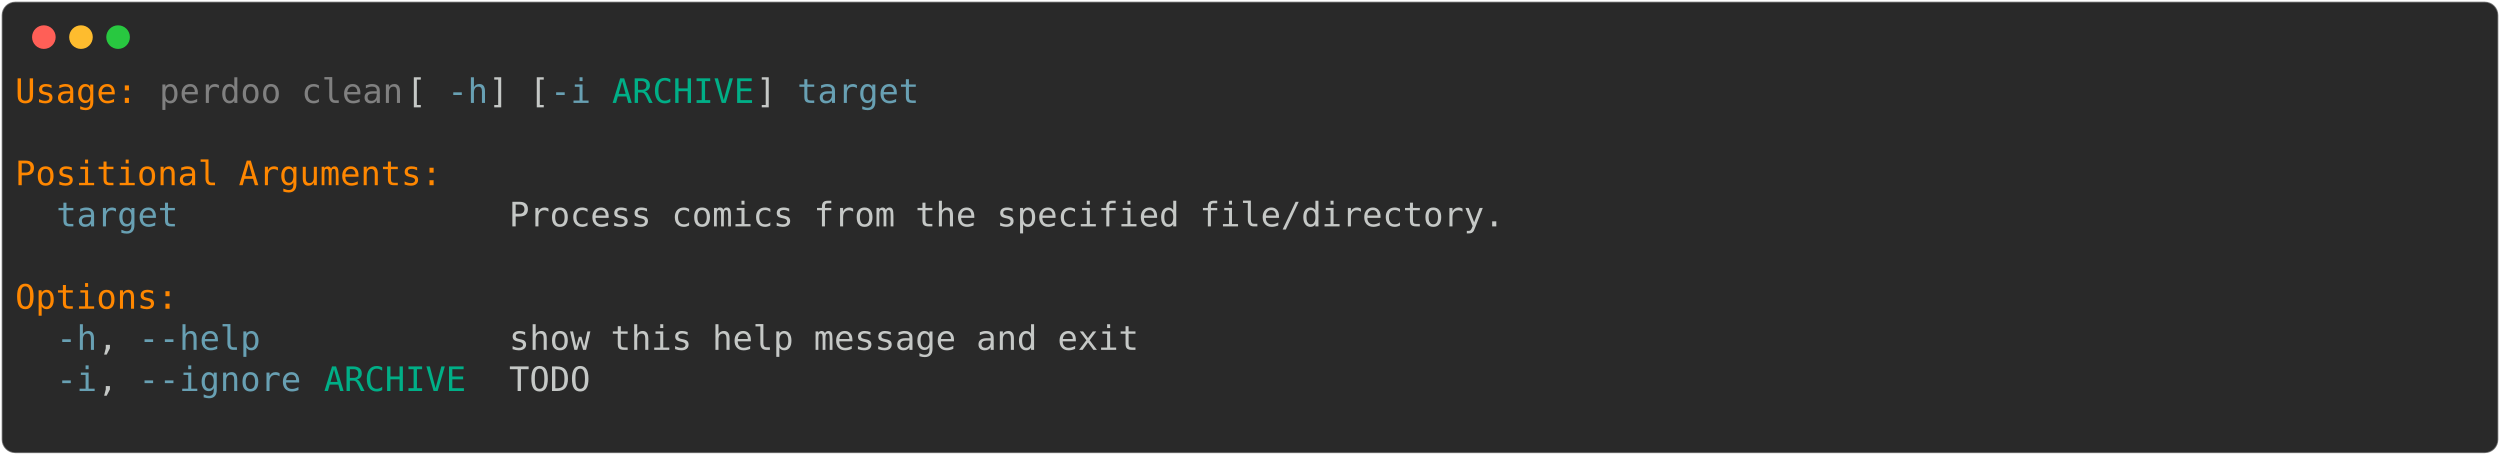
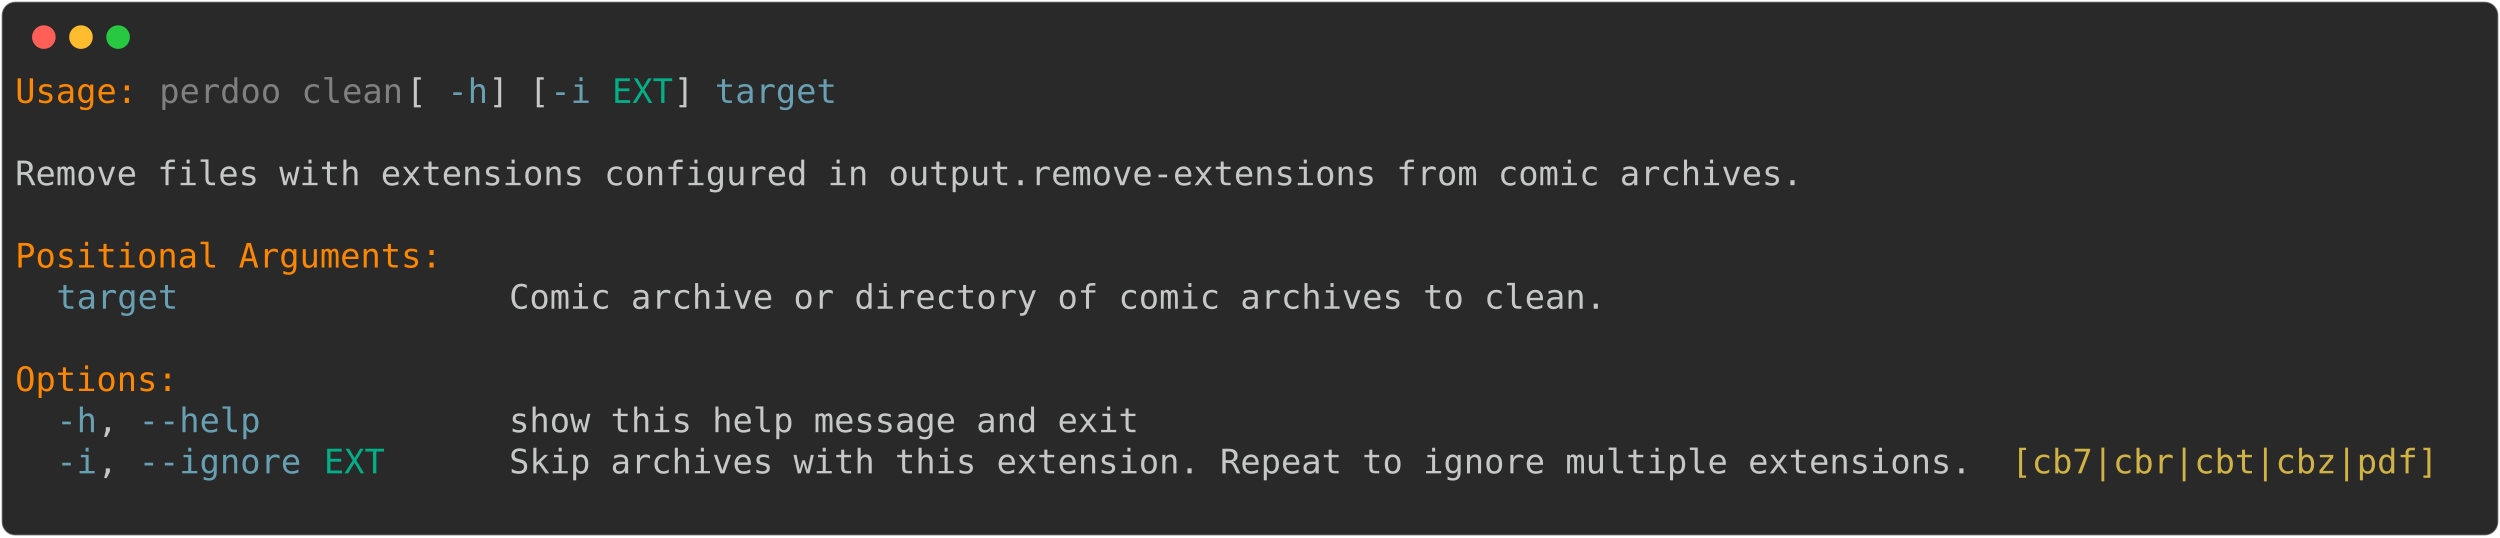
- <svg xmlns="http://www.w3.org/2000/svg" class="rich-terminal" viewBox="0 0 1482 269.6">
+ <svg xmlns="http://www.w3.org/2000/svg" class="rich-terminal" viewBox="0 0 1482 318.4">
  <style>

    @font-face {
        font-family: "Fira Code";
        src: local("FiraCode-Regular"),
                url("https://cdnjs.cloudflare.com/ajax/libs/firacode/6.2.0/woff2/FiraCode-Regular.woff2") format("woff2"),
                url("https://cdnjs.cloudflare.com/ajax/libs/firacode/6.2.0/woff/FiraCode-Regular.woff") format("woff");
        font-style: normal;
        font-weight: 400;
    }
    @font-face {
        font-family: "Fira Code";
        src: local("FiraCode-Bold"),
                url("https://cdnjs.cloudflare.com/ajax/libs/firacode/6.2.0/woff2/FiraCode-Bold.woff2") format("woff2"),
                url("https://cdnjs.cloudflare.com/ajax/libs/firacode/6.2.0/woff/FiraCode-Bold.woff") format("woff");
        font-style: bold;
        font-weight: 700;
    }

-     .terminal-245122718-matrix {
+     .terminal-1592311331-matrix {
        font-family: Fira Code, monospace;
        font-size: 20px;
        line-height: 24.4px;
        font-variant-east-asian: full-width;
    }

-     .terminal-245122718-title {
+     .terminal-1592311331-title {
        font-size: 18px;
        font-weight: bold;
        font-family: arial;
    }

-     .terminal-245122718-r1 { fill: #ff8700 }
- .terminal-245122718-r2 { fill: #c5c8c6 }
- .terminal-245122718-r3 { fill: #808080 }
- .terminal-245122718-r4 { fill: #68a0b3 }
- .terminal-245122718-r5 { fill: #00af87 }
+     .terminal-1592311331-r1 { fill: #ff8700 }
+ .terminal-1592311331-r2 { fill: #c5c8c6 }
+ .terminal-1592311331-r3 { fill: #808080 }
+ .terminal-1592311331-r4 { fill: #68a0b3 }
+ .terminal-1592311331-r5 { fill: #00af87 }
+ .terminal-1592311331-r6 { fill: #d0b344 }
    </style>
  <defs>
-     <clipPath id="terminal-245122718-clip-terminal">
-       <rect x="0" y="0" width="1463.0" height="218.6" />
+     <clipPath id="terminal-1592311331-clip-terminal">
+       <rect x="0" y="0" width="1463.0" height="267.4" />
    </clipPath>
-     <clipPath id="terminal-245122718-line-0">
+     <clipPath id="terminal-1592311331-line-0">
      <rect x="0" y="1.5" width="1464" height="24.65" />
    </clipPath>
-     <clipPath id="terminal-245122718-line-1">
+     <clipPath id="terminal-1592311331-line-1">
      <rect x="0" y="25.9" width="1464" height="24.65" />
    </clipPath>
-     <clipPath id="terminal-245122718-line-2">
+     <clipPath id="terminal-1592311331-line-2">
      <rect x="0" y="50.3" width="1464" height="24.65" />
    </clipPath>
-     <clipPath id="terminal-245122718-line-3">
+     <clipPath id="terminal-1592311331-line-3">
      <rect x="0" y="74.7" width="1464" height="24.65" />
    </clipPath>
-     <clipPath id="terminal-245122718-line-4">
+     <clipPath id="terminal-1592311331-line-4">
      <rect x="0" y="99.1" width="1464" height="24.65" />
    </clipPath>
-     <clipPath id="terminal-245122718-line-5">
+     <clipPath id="terminal-1592311331-line-5">
      <rect x="0" y="123.5" width="1464" height="24.65" />
    </clipPath>
-     <clipPath id="terminal-245122718-line-6">
+     <clipPath id="terminal-1592311331-line-6">
      <rect x="0" y="147.9" width="1464" height="24.65" />
    </clipPath>
-     <clipPath id="terminal-245122718-line-7">
+     <clipPath id="terminal-1592311331-line-7">
      <rect x="0" y="172.3" width="1464" height="24.65" />
    </clipPath>
+     <clipPath id="terminal-1592311331-line-8">
+       <rect x="0" y="196.7" width="1464" height="24.65" />
+     </clipPath>
+     <clipPath id="terminal-1592311331-line-9">
+       <rect x="0" y="221.1" width="1464" height="24.65" />
+     </clipPath>
  </defs>
-   <rect fill="#292929" stroke="rgba(255,255,255,0.35)" stroke-width="1" x="1" y="1" width="1480" height="267.6" rx="8" />
+   <rect fill="#292929" stroke="rgba(255,255,255,0.35)" stroke-width="1" x="1" y="1" width="1480" height="316.4" rx="8" />
  <g transform="translate(26,22)">
    <circle cx="0" cy="0" r="7" fill="#ff5f57" />
    <circle cx="22" cy="0" r="7" fill="#febc2e" />
    <circle cx="44" cy="0" r="7" fill="#28c840" />
  </g>
-   <g transform="translate(9, 41)" clip-path="url(#terminal-245122718-clip-terminal)">
-     <g class="terminal-245122718-matrix">
-       <text class="terminal-245122718-r1" x="0" y="20" textLength="73.2" clip-path="url(#terminal-245122718-line-0)">Usage:</text>
-       <text class="terminal-245122718-r3" x="85.4" y="20" textLength="146.4" clip-path="url(#terminal-245122718-line-0)">perdoo clean</text>
-       <text class="terminal-245122718-r2" x="231.8" y="20" textLength="24.4" clip-path="url(#terminal-245122718-line-0)"> [</text>
-       <text class="terminal-245122718-r4" x="256.2" y="20" textLength="24.4" clip-path="url(#terminal-245122718-line-0)">-h</text>
-       <text class="terminal-245122718-r2" x="280.6" y="20" textLength="36.6" clip-path="url(#terminal-245122718-line-0)">] [</text>
-       <text class="terminal-245122718-r4" x="317.2" y="20" textLength="24.4" clip-path="url(#terminal-245122718-line-0)">-i</text>
-       <text class="terminal-245122718-r5" x="353.8" y="20" textLength="85.4" clip-path="url(#terminal-245122718-line-0)">ARCHIVE</text>
-       <text class="terminal-245122718-r2" x="439.2" y="20" textLength="24.4" clip-path="url(#terminal-245122718-line-0)">] </text>
-       <text class="terminal-245122718-r4" x="463.6" y="20" textLength="73.2" clip-path="url(#terminal-245122718-line-0)">target</text>
-       <text class="terminal-245122718-r2" x="1464" y="20" textLength="12.2" clip-path="url(#terminal-245122718-line-0)">
+   <g transform="translate(9, 41)" clip-path="url(#terminal-1592311331-clip-terminal)">
+     <g class="terminal-1592311331-matrix">
+       <text class="terminal-1592311331-r1" x="0" y="20" textLength="73.2" clip-path="url(#terminal-1592311331-line-0)">Usage:</text>
+       <text class="terminal-1592311331-r3" x="85.4" y="20" textLength="146.4" clip-path="url(#terminal-1592311331-line-0)">perdoo clean</text>
+       <text class="terminal-1592311331-r2" x="231.8" y="20" textLength="24.4" clip-path="url(#terminal-1592311331-line-0)"> [</text>
+       <text class="terminal-1592311331-r4" x="256.2" y="20" textLength="24.4" clip-path="url(#terminal-1592311331-line-0)">-h</text>
+       <text class="terminal-1592311331-r2" x="280.6" y="20" textLength="36.6" clip-path="url(#terminal-1592311331-line-0)">] [</text>
+       <text class="terminal-1592311331-r4" x="317.2" y="20" textLength="24.4" clip-path="url(#terminal-1592311331-line-0)">-i</text>
+       <text class="terminal-1592311331-r5" x="353.8" y="20" textLength="36.6" clip-path="url(#terminal-1592311331-line-0)">EXT</text>
+       <text class="terminal-1592311331-r2" x="390.4" y="20" textLength="24.4" clip-path="url(#terminal-1592311331-line-0)">] </text>
+       <text class="terminal-1592311331-r4" x="414.8" y="20" textLength="73.2" clip-path="url(#terminal-1592311331-line-0)">target</text>
+       <text class="terminal-1592311331-r2" x="1464" y="20" textLength="12.2" clip-path="url(#terminal-1592311331-line-0)">
</text>
-       <text class="terminal-245122718-r2" x="1464" y="44.4" textLength="12.2" clip-path="url(#terminal-245122718-line-1)">
+       <text class="terminal-1592311331-r2" x="1464" y="44.4" textLength="12.2" clip-path="url(#terminal-1592311331-line-1)">
</text>
-       <text class="terminal-245122718-r1" x="0" y="68.8" textLength="256.2" clip-path="url(#terminal-245122718-line-2)">Positional Arguments:</text>
-       <text class="terminal-245122718-r2" x="1464" y="68.8" textLength="12.2" clip-path="url(#terminal-245122718-line-2)">
+       <text class="terminal-1592311331-r2" x="0" y="68.8" textLength="1073.6" clip-path="url(#terminal-1592311331-line-2)">Remove files with extensions configured in output.remove-extensions from comic archives.</text>
+       <text class="terminal-1592311331-r2" x="1464" y="68.8" textLength="12.2" clip-path="url(#terminal-1592311331-line-2)">
</text>
-       <text class="terminal-245122718-r4" x="24.4" y="93.2" textLength="73.2" clip-path="url(#terminal-245122718-line-3)">target</text>
-       <text class="terminal-245122718-r2" x="292.8" y="93.2" textLength="597.8" clip-path="url(#terminal-245122718-line-3)">Process comics from the specified file/directory.</text>
-       <text class="terminal-245122718-r2" x="1464" y="93.2" textLength="12.2" clip-path="url(#terminal-245122718-line-3)">
+       <text class="terminal-1592311331-r2" x="1464" y="93.2" textLength="12.2" clip-path="url(#terminal-1592311331-line-3)">
</text>
-       <text class="terminal-245122718-r2" x="1464" y="117.6" textLength="12.2" clip-path="url(#terminal-245122718-line-4)">
+       <text class="terminal-1592311331-r1" x="0" y="117.6" textLength="256.2" clip-path="url(#terminal-1592311331-line-4)">Positional Arguments:</text>
+       <text class="terminal-1592311331-r2" x="1464" y="117.6" textLength="12.2" clip-path="url(#terminal-1592311331-line-4)">
</text>
-       <text class="terminal-245122718-r1" x="0" y="142" textLength="97.6" clip-path="url(#terminal-245122718-line-5)">Options:</text>
-       <text class="terminal-245122718-r2" x="1464" y="142" textLength="12.2" clip-path="url(#terminal-245122718-line-5)">
+       <text class="terminal-1592311331-r4" x="24.4" y="142" textLength="73.2" clip-path="url(#terminal-1592311331-line-5)">target</text>
+       <text class="terminal-1592311331-r2" x="292.8" y="142" textLength="658.8" clip-path="url(#terminal-1592311331-line-5)">Comic archive or directory of comic archives to clean.</text>
+       <text class="terminal-1592311331-r2" x="1464" y="142" textLength="12.2" clip-path="url(#terminal-1592311331-line-5)">
</text>
-       <text class="terminal-245122718-r4" x="24.4" y="166.4" textLength="24.4" clip-path="url(#terminal-245122718-line-6)">-h</text>
-       <text class="terminal-245122718-r2" x="48.8" y="166.4" textLength="24.4" clip-path="url(#terminal-245122718-line-6)">, </text>
-       <text class="terminal-245122718-r4" x="73.2" y="166.4" textLength="73.2" clip-path="url(#terminal-245122718-line-6)">--help</text>
-       <text class="terminal-245122718-r2" x="292.8" y="166.4" textLength="378.2" clip-path="url(#terminal-245122718-line-6)">show this help message and exit</text>
-       <text class="terminal-245122718-r2" x="1464" y="166.4" textLength="12.2" clip-path="url(#terminal-245122718-line-6)">
+       <text class="terminal-1592311331-r2" x="1464" y="166.4" textLength="12.2" clip-path="url(#terminal-1592311331-line-6)">
</text>
-       <text class="terminal-245122718-r4" x="24.4" y="190.8" textLength="24.4" clip-path="url(#terminal-245122718-line-7)">-i</text>
-       <text class="terminal-245122718-r2" x="48.8" y="190.8" textLength="24.4" clip-path="url(#terminal-245122718-line-7)">, </text>
-       <text class="terminal-245122718-r4" x="73.2" y="190.8" textLength="97.6" clip-path="url(#terminal-245122718-line-7)">--ignore</text>
-       <text class="terminal-245122718-r5" x="183" y="190.8" textLength="85.4" clip-path="url(#terminal-245122718-line-7)">ARCHIVE</text>
-       <text class="terminal-245122718-r2" x="292.8" y="190.8" textLength="48.8" clip-path="url(#terminal-245122718-line-7)">TODO</text>
-       <text class="terminal-245122718-r2" x="1464" y="190.8" textLength="12.2" clip-path="url(#terminal-245122718-line-7)">
+       <text class="terminal-1592311331-r1" x="0" y="190.8" textLength="97.6" clip-path="url(#terminal-1592311331-line-7)">Options:</text>
+       <text class="terminal-1592311331-r2" x="1464" y="190.8" textLength="12.2" clip-path="url(#terminal-1592311331-line-7)">
</text>
-       <text class="terminal-245122718-r2" x="1464" y="215.2" textLength="12.2" clip-path="url(#terminal-245122718-line-8)">
+       <text class="terminal-1592311331-r4" x="24.4" y="215.2" textLength="24.4" clip-path="url(#terminal-1592311331-line-8)">-h</text>
+       <text class="terminal-1592311331-r2" x="48.8" y="215.2" textLength="24.4" clip-path="url(#terminal-1592311331-line-8)">, </text>
+       <text class="terminal-1592311331-r4" x="73.2" y="215.2" textLength="73.2" clip-path="url(#terminal-1592311331-line-8)">--help</text>
+       <text class="terminal-1592311331-r2" x="292.8" y="215.2" textLength="378.2" clip-path="url(#terminal-1592311331-line-8)">show this help message and exit</text>
+       <text class="terminal-1592311331-r2" x="1464" y="215.2" textLength="12.2" clip-path="url(#terminal-1592311331-line-8)">
+ </text>
+       <text class="terminal-1592311331-r4" x="24.4" y="239.6" textLength="24.4" clip-path="url(#terminal-1592311331-line-9)">-i</text>
+       <text class="terminal-1592311331-r2" x="48.8" y="239.6" textLength="24.4" clip-path="url(#terminal-1592311331-line-9)">, </text>
+       <text class="terminal-1592311331-r4" x="73.2" y="239.6" textLength="97.6" clip-path="url(#terminal-1592311331-line-9)">--ignore</text>
+       <text class="terminal-1592311331-r5" x="183" y="239.6" textLength="36.6" clip-path="url(#terminal-1592311331-line-9)">EXT</text>
+       <text class="terminal-1592311331-r2" x="292.8" y="239.6" textLength="890.6" clip-path="url(#terminal-1592311331-line-9)">Skip archives with this extension. Repeat to ignore multiple extensions. </text>
+       <text class="terminal-1592311331-r6" x="1183.4" y="239.6" textLength="256.2" clip-path="url(#terminal-1592311331-line-9)">[cb7|cbr|cbt|cbz|pdf]</text>
+       <text class="terminal-1592311331-r2" x="1464" y="239.6" textLength="12.2" clip-path="url(#terminal-1592311331-line-9)">
+ </text>
+       <text class="terminal-1592311331-r2" x="1464" y="264" textLength="12.2" clip-path="url(#terminal-1592311331-line-10)">
</text>
    </g>
  </g>
</svg>
